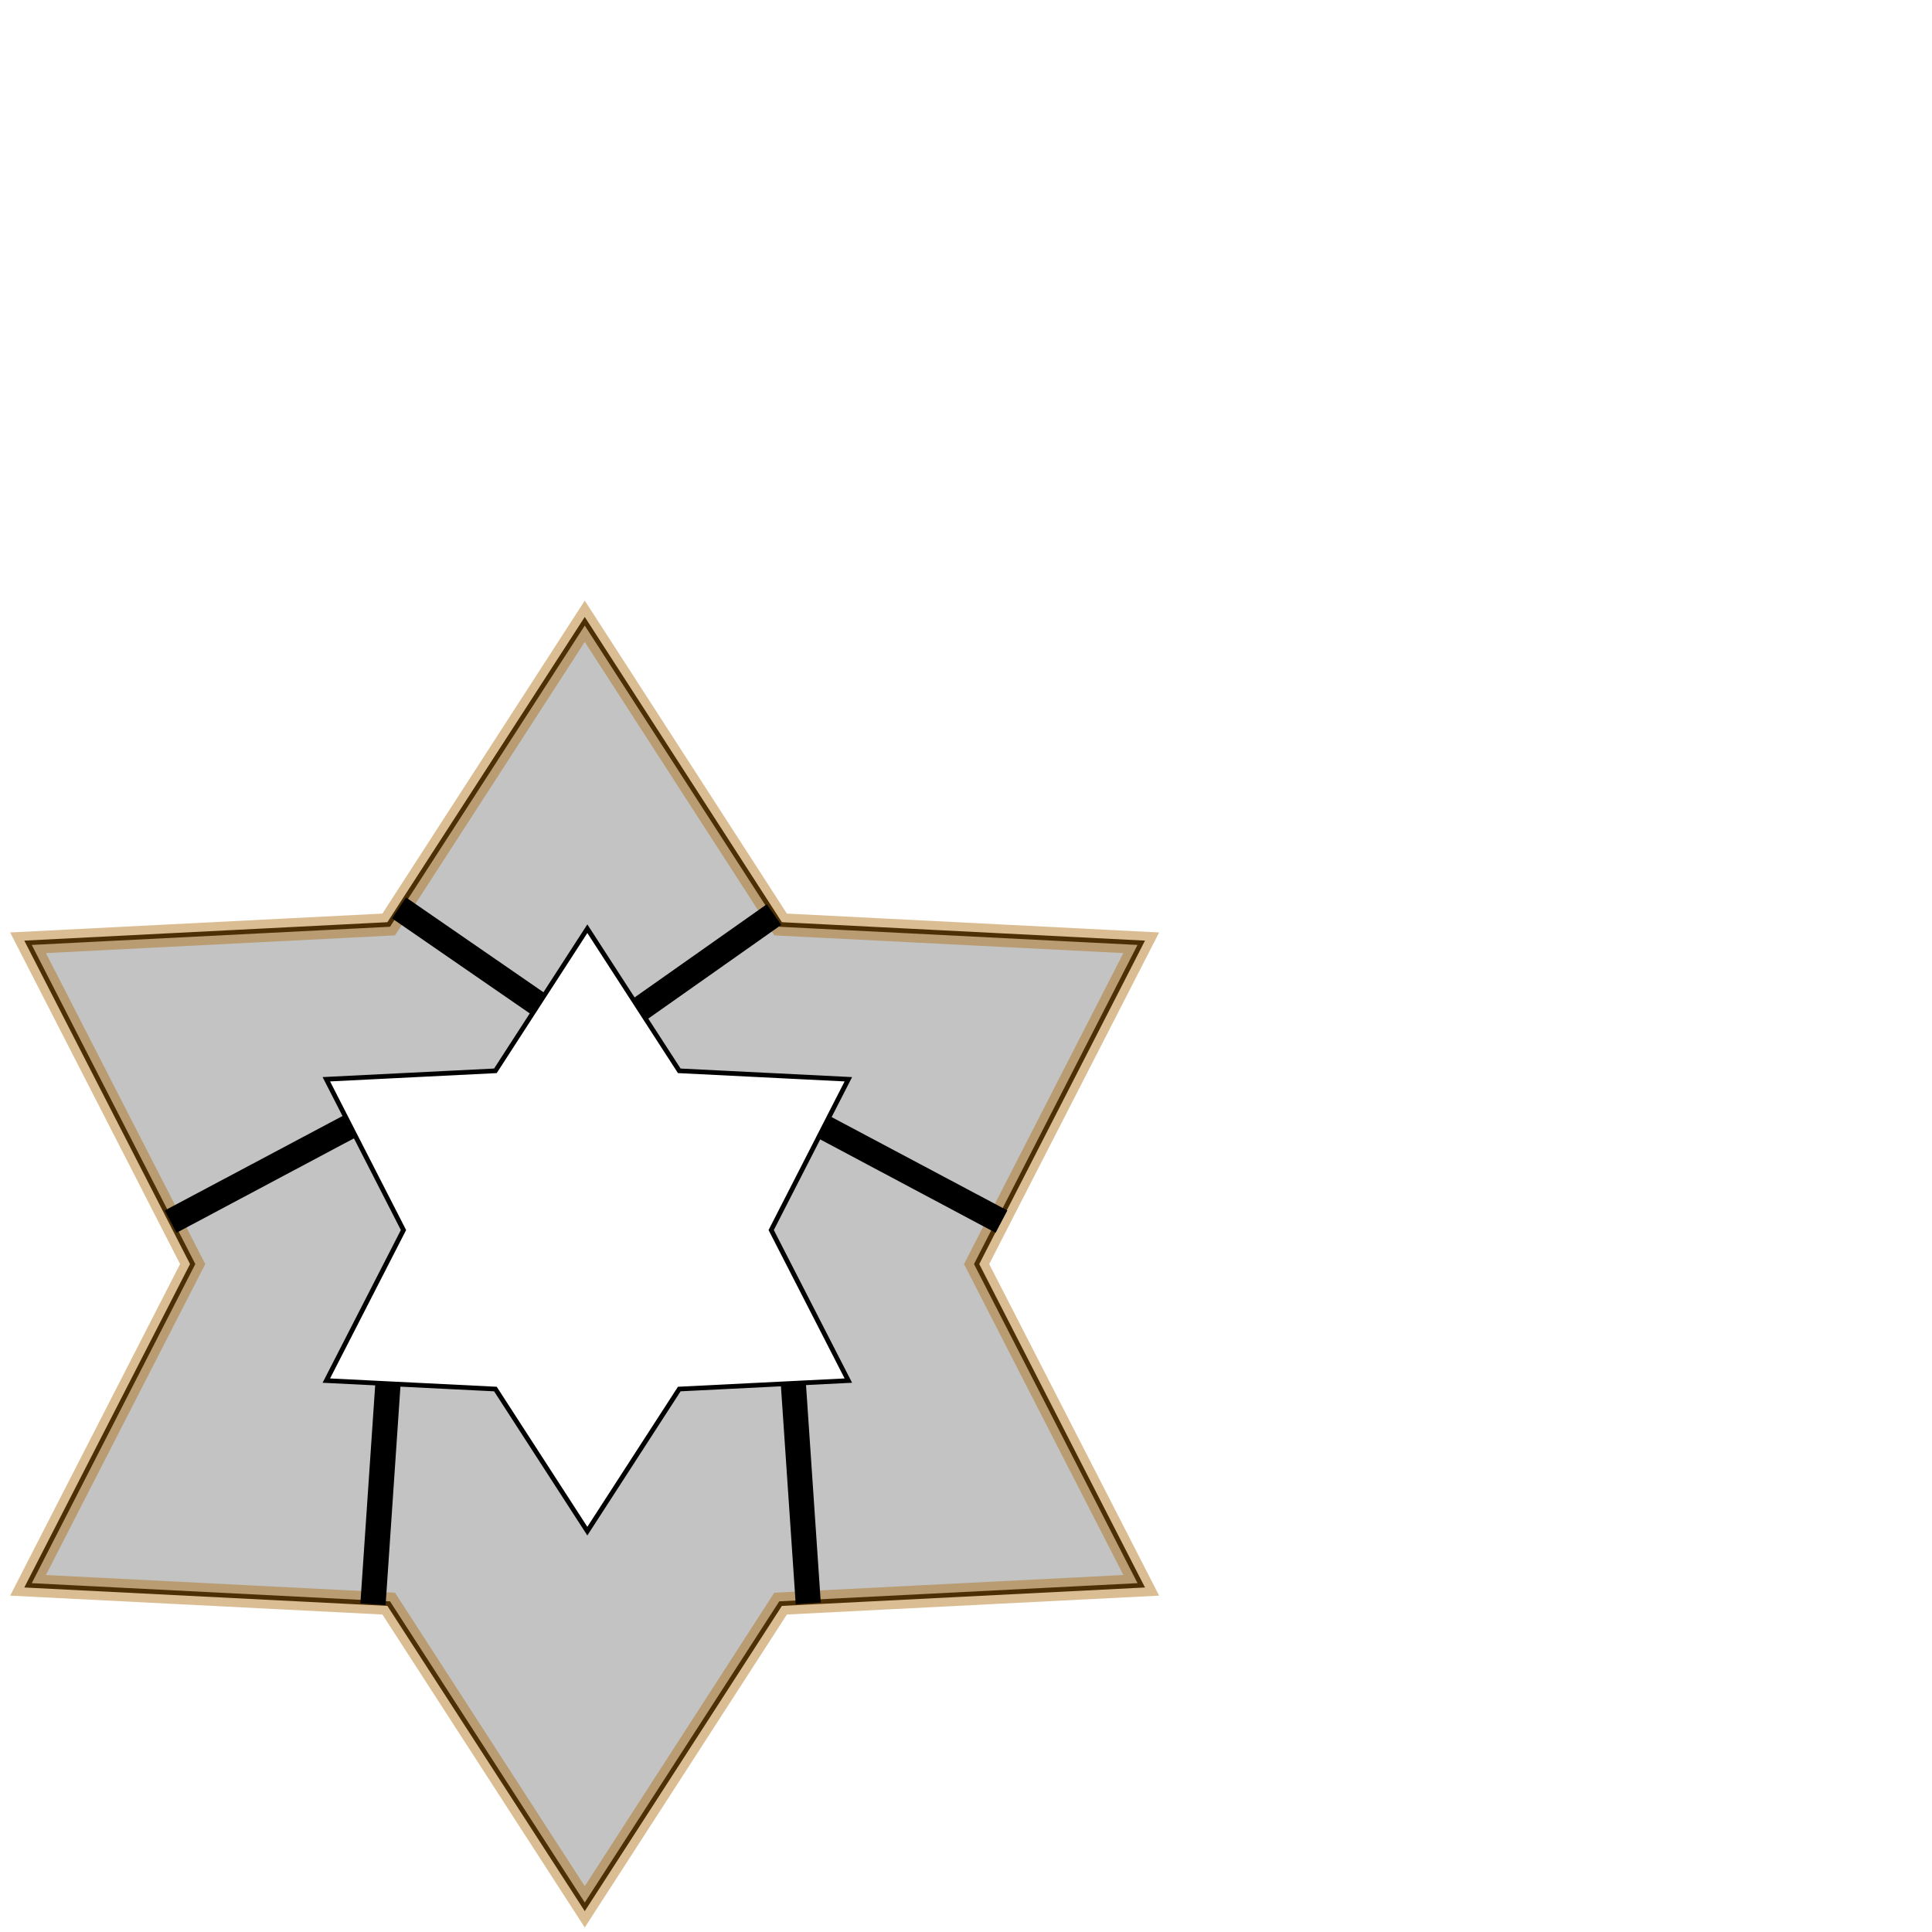
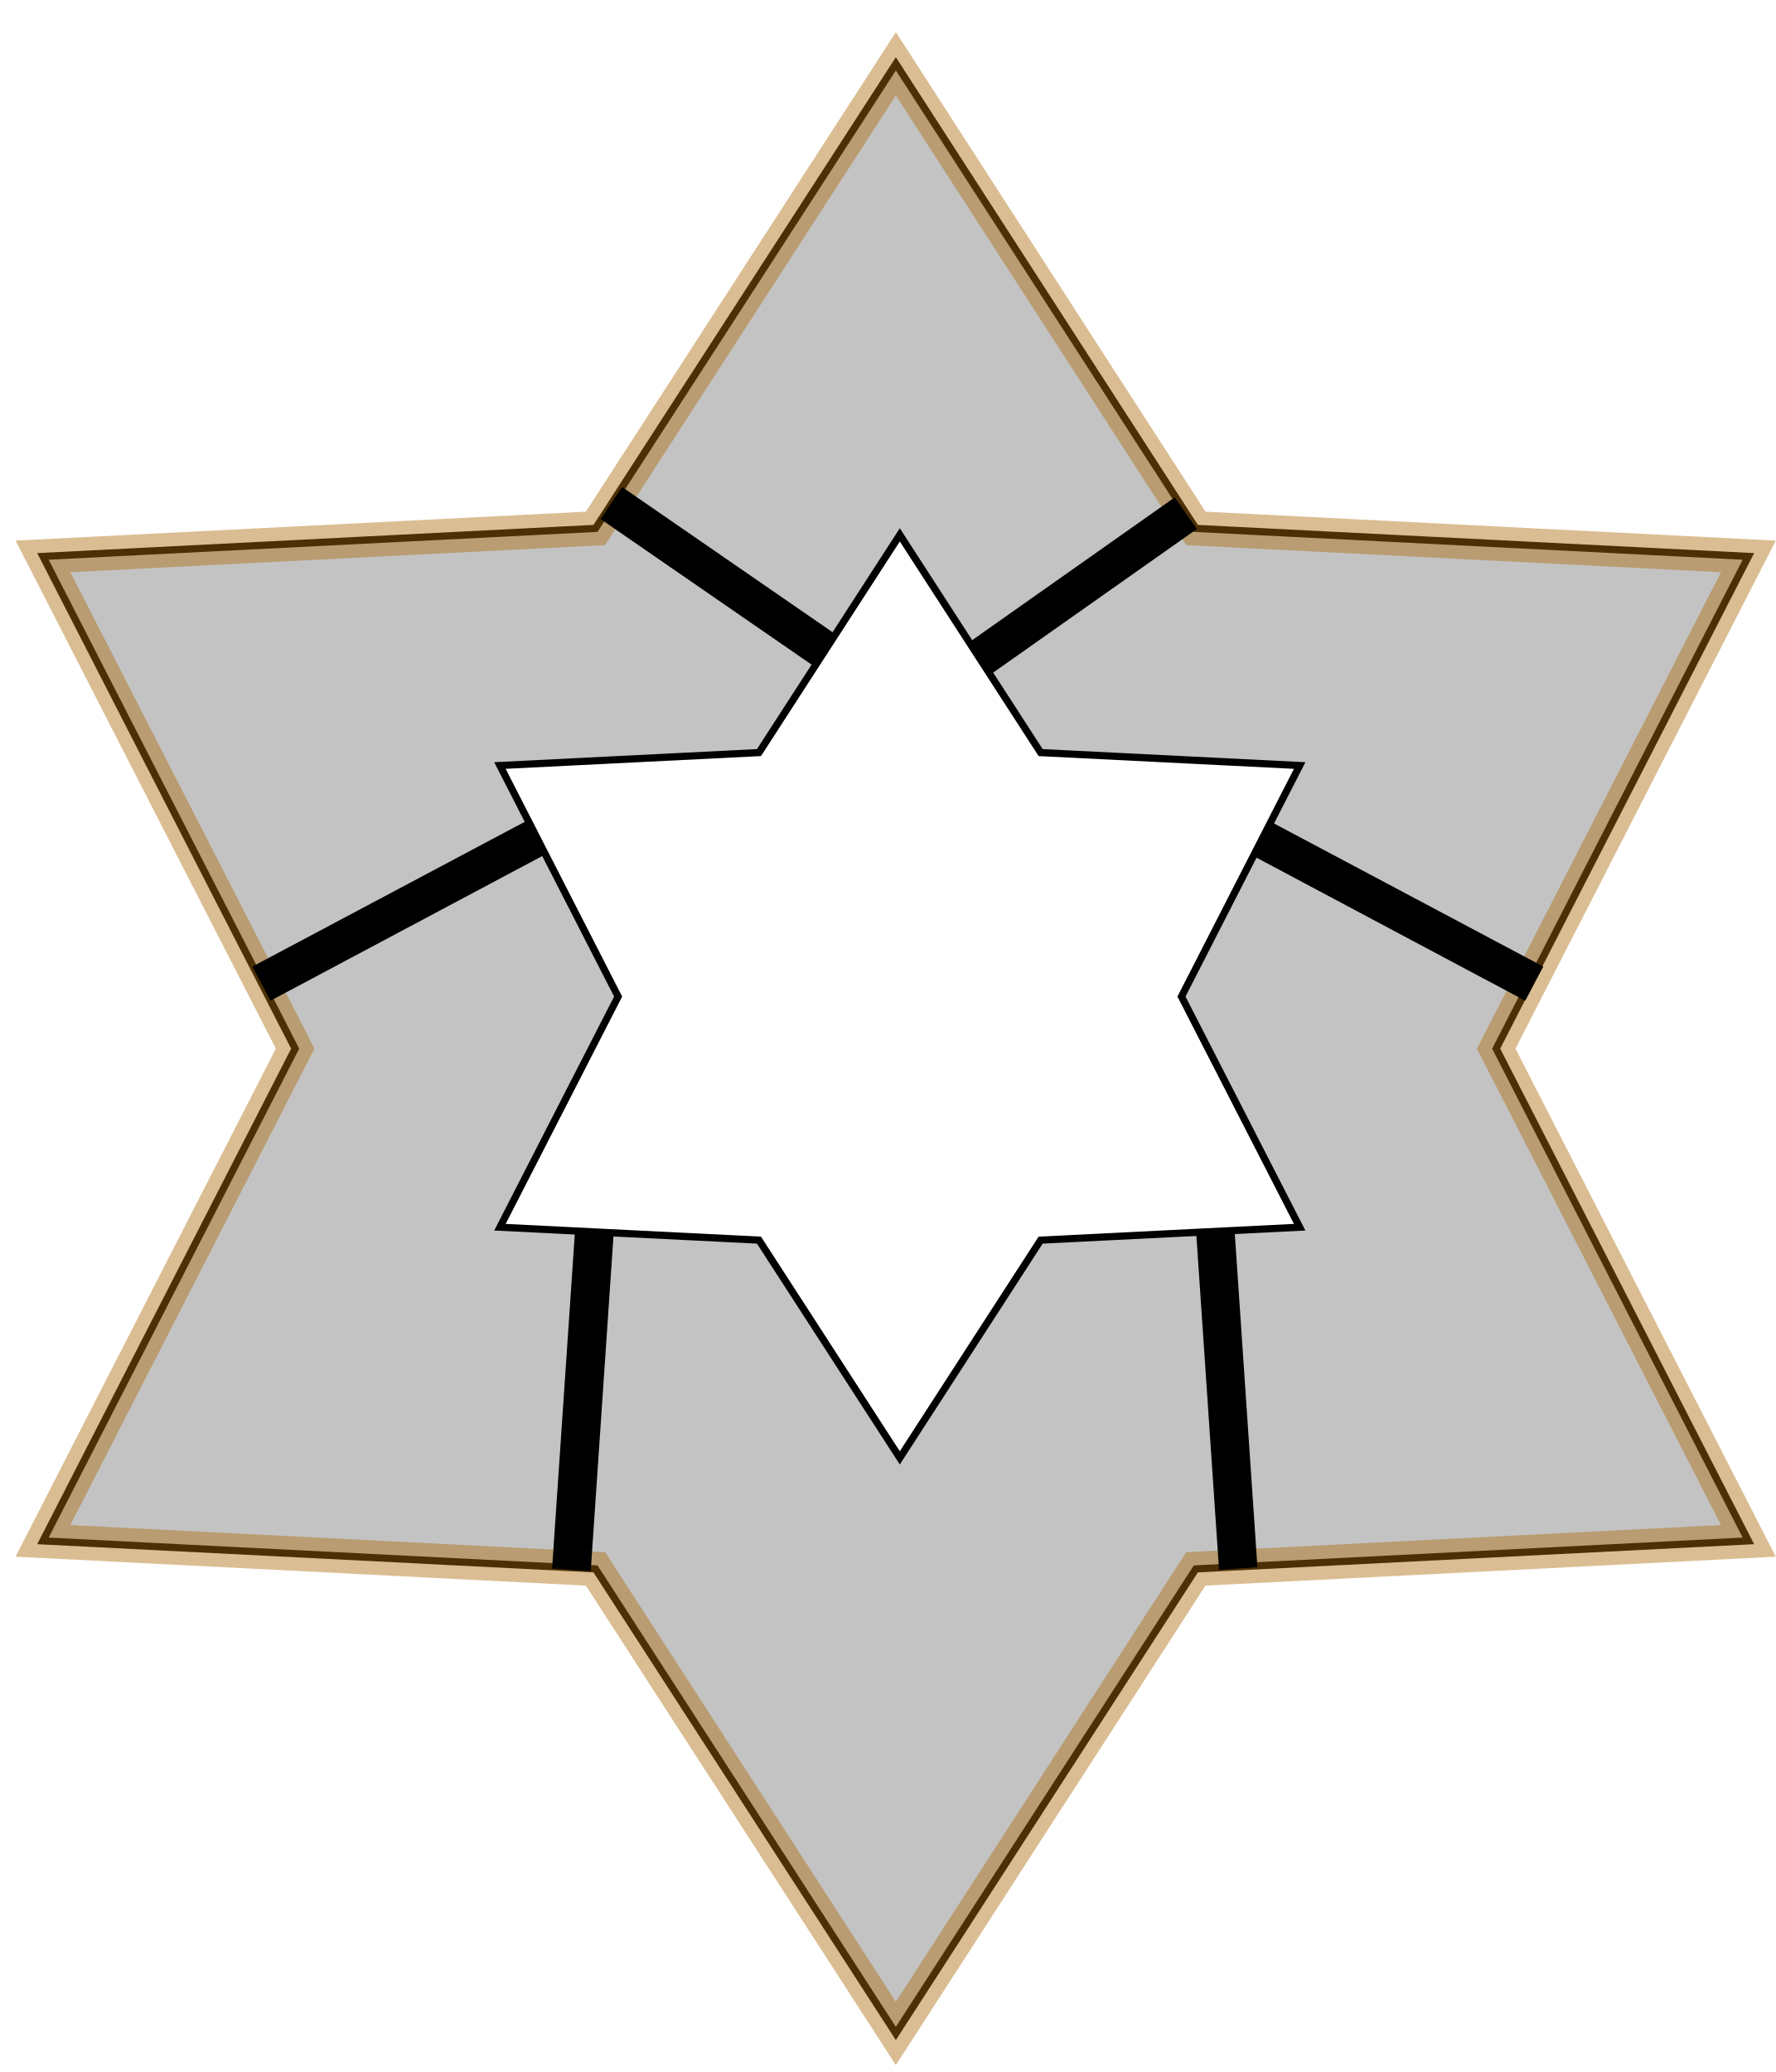
- <svg xmlns="http://www.w3.org/2000/svg" width="354.331" height="354.331" id="svg4019" version="1.1">
+ <svg xmlns="http://www.w3.org/2000/svg" width="212.598" height="248.031" id="svg4019" version="1.1">
  <defs id="defs4021" />
-   <g id="layer1" transform="translate(0,-698.0315)" style="display:inline">
+   <g id="layer1" transform="translate(0,-804.3307)" style="display:inline">
    <path style="fill:#000000;fill-opacity:0.238;stroke:#000000;stroke-width:0.86;stroke-miterlimit:4;stroke-opacity:1;stroke-dashoffset:0" d="m 107.246,811.971 -35.956,55.611 -66.148,3.355 30.193,58.923 -30.193,58.923 66.148,3.355 35.956,55.611 35.913,-55.611 66.148,-3.355 -30.193,-58.923 30.193,-58.923 -66.148,-3.355 z m 0.473,56.385 16.86,26.064 31.01,1.548 -14.15,27.655 14.15,27.612 -31.01,1.548 -16.86,26.064 -16.86,-26.064 -31.01,-1.548 14.15,-27.612 -14.15,-27.655 31.01,-1.548 z" id="path4789" />
  </g>
-   <g id="layer4" style="display:inline">
+   <g id="layer4" style="display:inline" transform="translate(0,-106.2992)">
    <path id="path4798" d="m 107.246,113.939 -35.956,55.611 -66.148,3.355 30.193,58.923 -30.193,58.923 66.148,3.355 35.956,55.611 35.913,-55.611 66.148,-3.355 -30.193,-58.923 30.193,-58.923 -66.148,-3.355 z" style="fill:none;stroke:#ad6a0a;stroke-width:4.11;stroke-miterlimit:4;stroke-opacity:0.442;stroke-dasharray:none;stroke-dashoffset:0;display:inline" />
  </g>
-   <g id="layer3" style="display:inline">
+   <g id="layer3" style="display:inline" transform="translate(0,-106.2992)">
    <path style="font-size:medium;font-style:normal;font-variant:normal;font-weight:normal;font-stretch:normal;text-indent:0;text-align:start;text-decoration:none;line-height:normal;letter-spacing:normal;word-spacing:normal;text-transform:none;direction:ltr;block-progression:tb;writing-mode:lr-tb;text-anchor:start;baseline-shift:baseline;color:#000000;fill:#000000;fill-opacity:1;stroke:none;stroke-width:4.625;marker:none;visibility:visible;display:inline;overflow:visible;enable-background:accumulate;font-family:Sans;-inkscape-font-specification:Sans" d="m 74.469,164.594 -2.562,3.844 25.594,17.656 2.562,-3.844 -25.594,-17.656 z m 66.156,1.25 -24.562,17.312 2.656,3.781 24.562,-17.312 z M 63.094,204.531 30.219,222 l 2.156,4.094 32.875,-17.5 z m 88.781,0 -2.156,4.062 32.875,17.5 L 184.75,222 z m -4.094,48.844 -4.594,0.312 2.75,40.531 4.594,-0.312 z m -78.938,0.188 -2.75,40.5 4.625,0.312 2.75,-40.5 z" id="path4830" />
  </g>
</svg>
